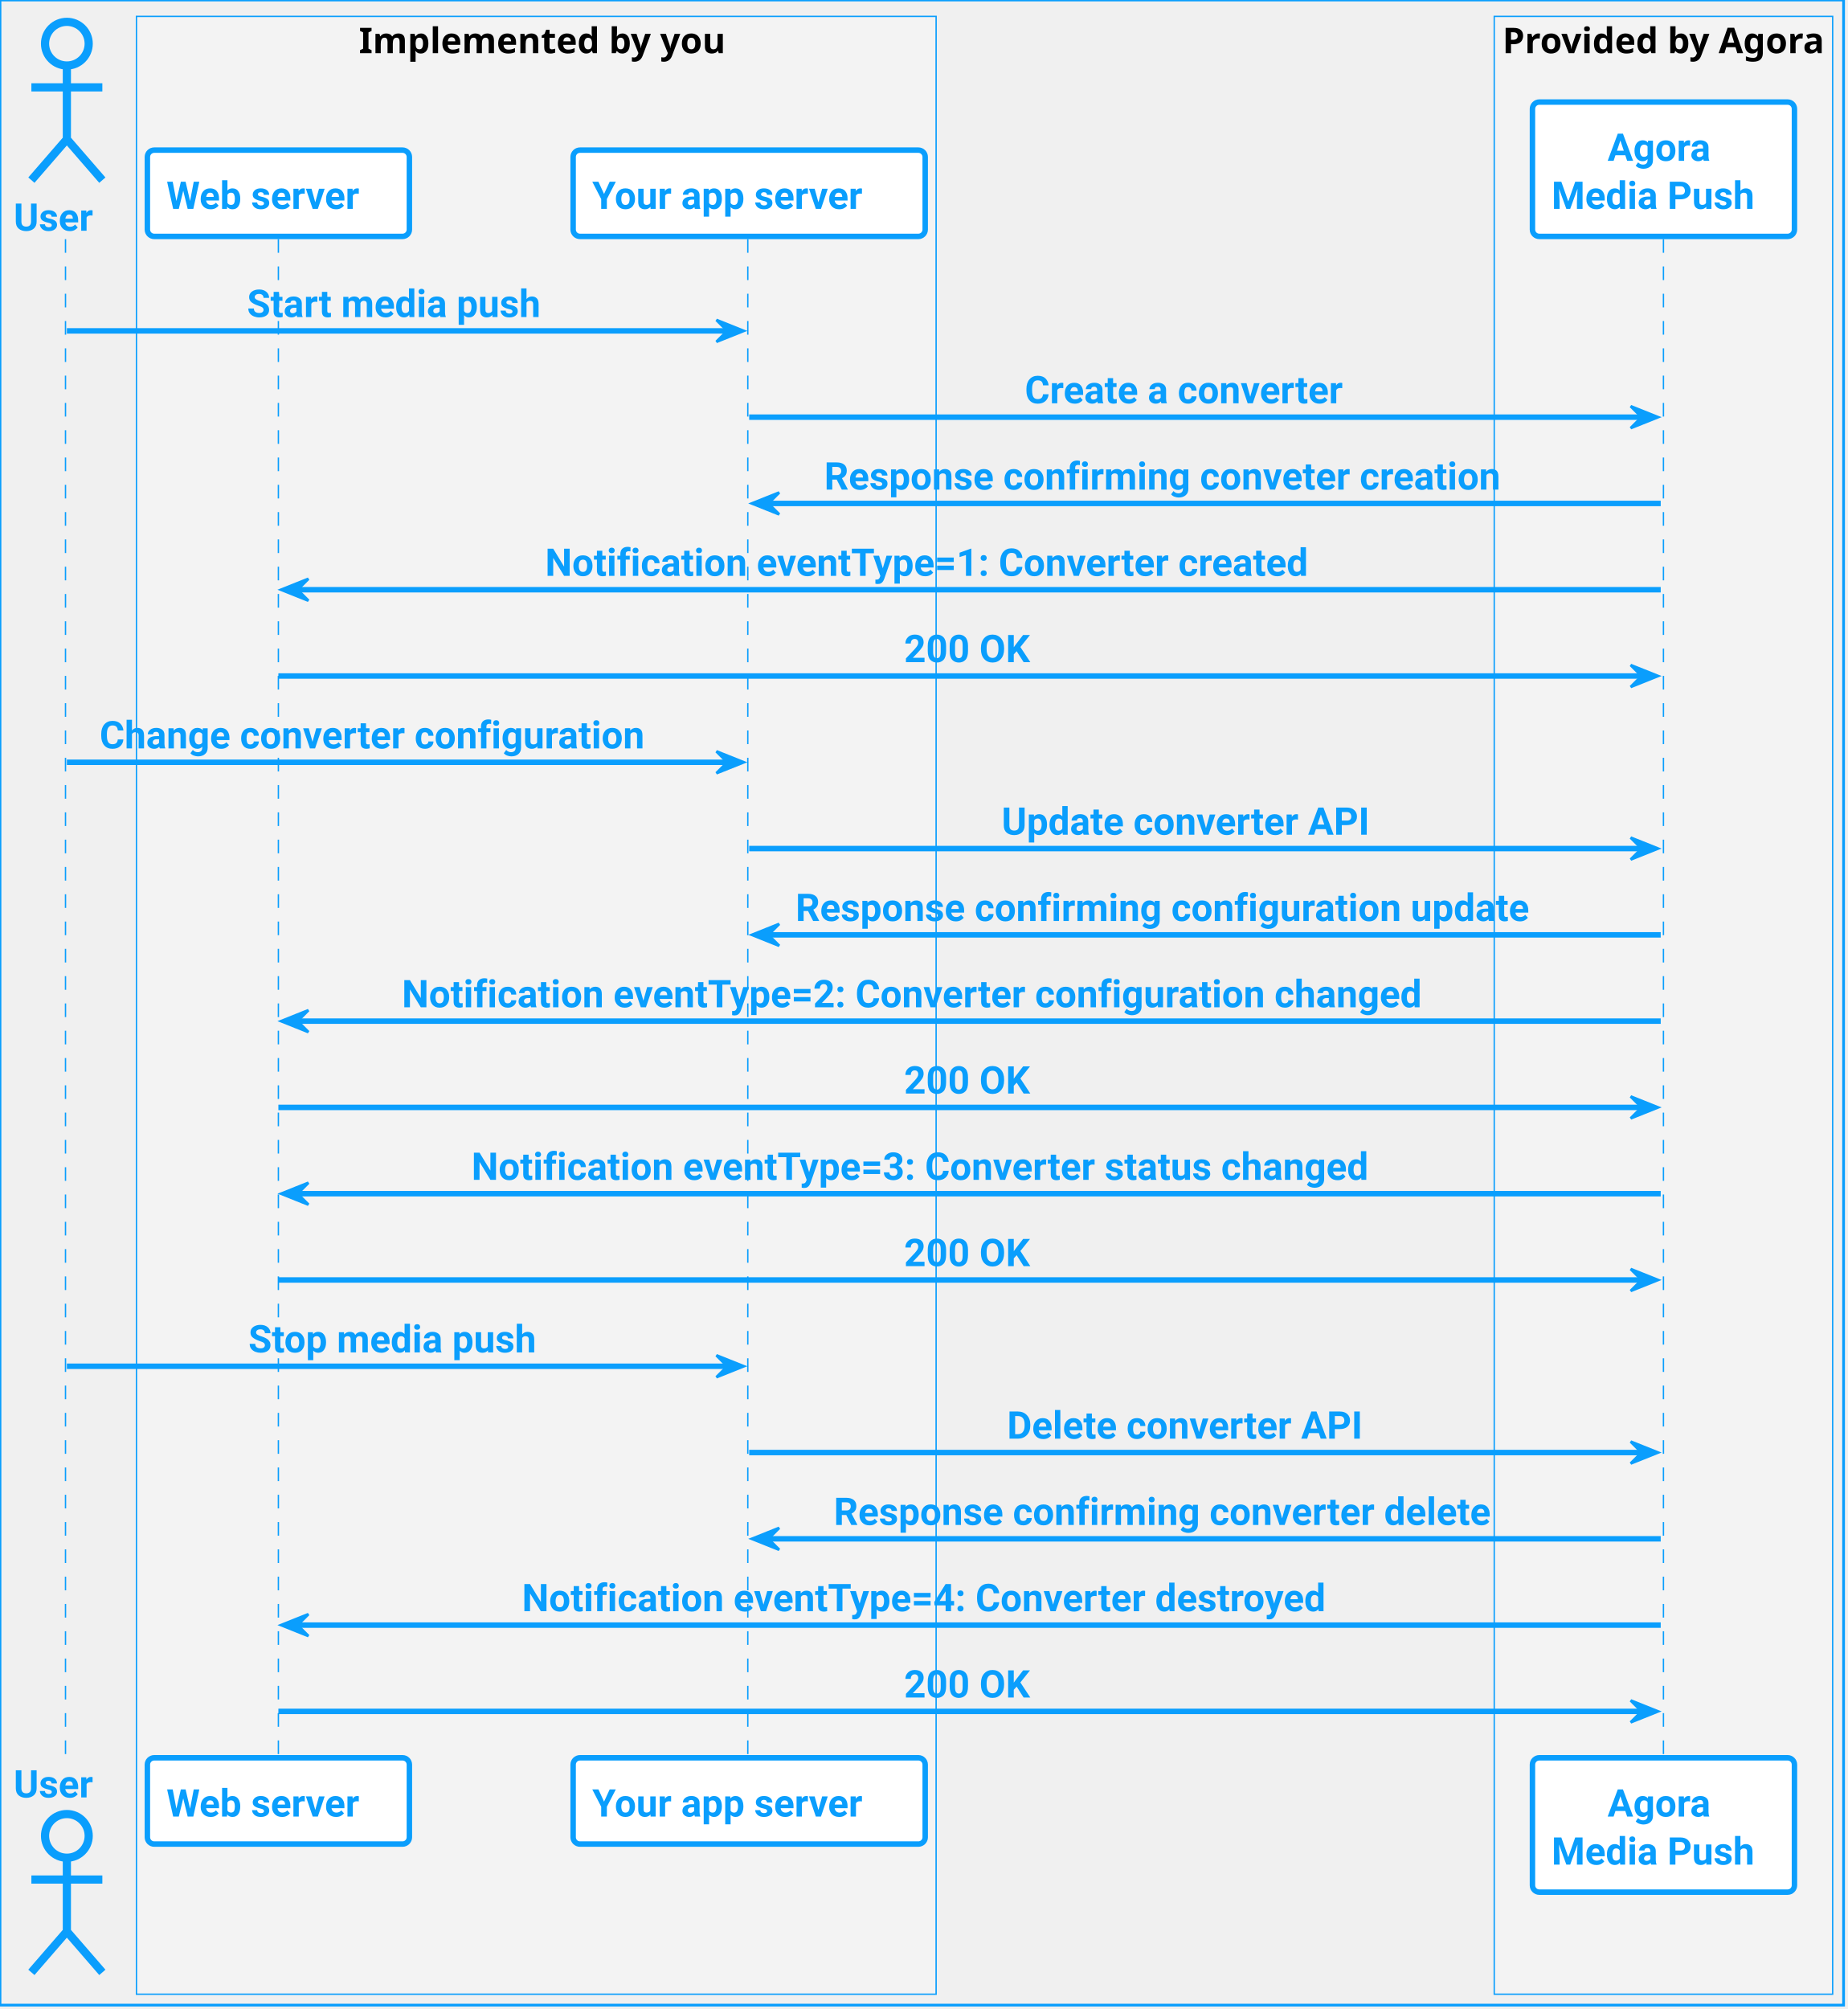
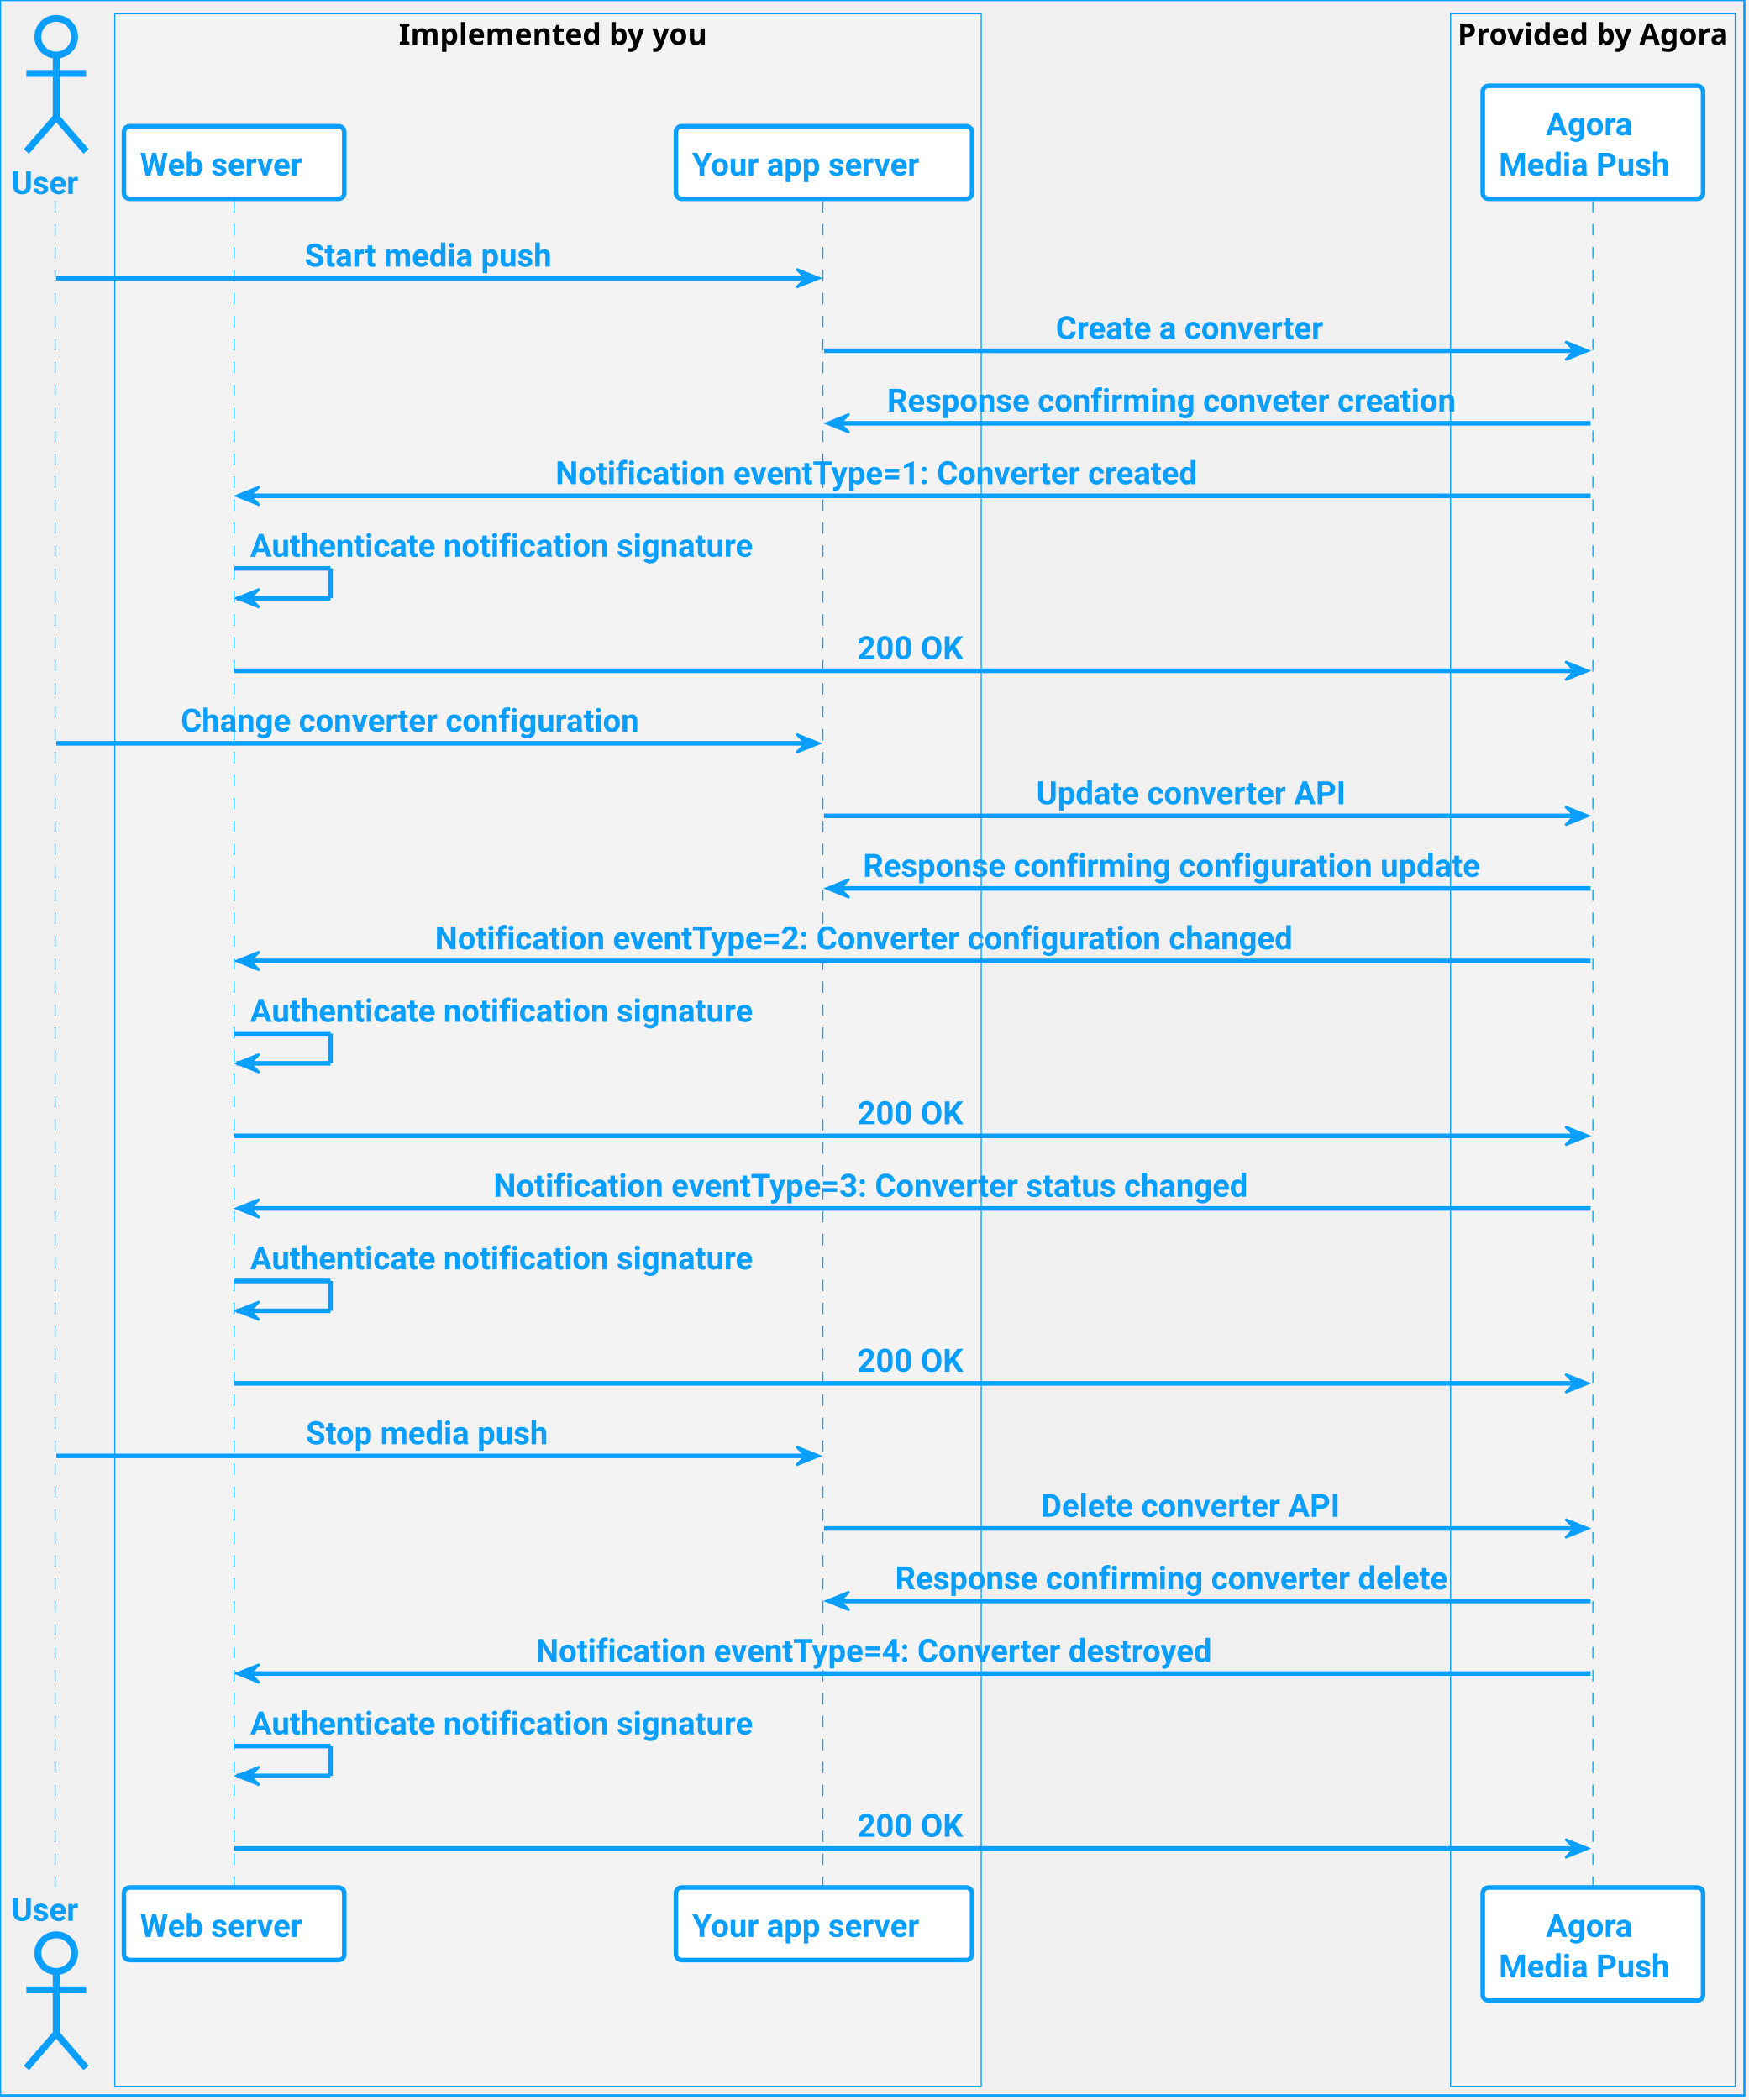
- <svg xmlns="http://www.w3.org/2000/svg" contentStyleType="text/css" height="736px" preserveAspectRatio="none" style="width:677px;height:736px;" version="1.1" viewBox="0 0 677 736" width="677px" zoomAndPan="magnify">
+ <svg xmlns="http://www.w3.org/2000/svg" contentStyleType="text/css" height="915px" preserveAspectRatio="none" style="width:762px;height:915px;" version="1.1" viewBox="0 0 762 915" width="762px" zoomAndPan="magnify">
  <defs />
  <g>
-     <rect fill="none" height="734.578" style="stroke:#0A9EFD;stroke-width:1.0;" width="675.5" x="0" y="0" />
-     <rect fill="#F3F3F3" height="724.578" style="stroke:#0A9EFD;stroke-width:0.5;" width="293" x="50" y="6" />
-     <text fill="#000000" font-family="sans-serif" font-size="13" font-weight="bold" lengthAdjust="spacing" textLength="130" x="131.5" y="19.495">Implemented by you</text>
-     <rect fill="#F3F3F3" height="724.578" style="stroke:#0A9EFD;stroke-width:0.5;" width="124" x="547.5" y="6" />
-     <text fill="#000000" font-family="sans-serif" font-size="13" font-weight="bold" lengthAdjust="spacing" textLength="118" x="550.5" y="19.495">Provided by Agora</text>
-     <line style="stroke:#0A9EFD;stroke-width:0.5;stroke-dasharray:5.0,5.0;" x1="24" x2="24" y1="87.609" y2="644.969" />
-     <line style="stroke:#0A9EFD;stroke-width:0.5;stroke-dasharray:5.0,5.0;" x1="102" x2="102" y1="87.609" y2="644.969" />
-     <line style="stroke:#0A9EFD;stroke-width:0.5;stroke-dasharray:5.0,5.0;" x1="274" x2="274" y1="87.609" y2="644.969" />
-     <line style="stroke:#0A9EFD;stroke-width:0.5;stroke-dasharray:5.0,5.0;" x1="609.5" x2="609.5" y1="87.609" y2="644.969" />
+     <rect fill="none" height="913.016" style="stroke:#0A9EFD;stroke-width:1.0;" width="760" x="0" y="0" />
+     <rect fill="#F3F3F3" height="903.016" style="stroke:#0A9EFD;stroke-width:0.5;" width="377.5" x="50" y="6" />
+     <text fill="#000000" font-family="sans-serif" font-size="13" font-weight="bold" lengthAdjust="spacing" textLength="130" x="173.75" y="19.495">Implemented by you</text>
+     <rect fill="#F3F3F3" height="903.016" style="stroke:#0A9EFD;stroke-width:0.5;" width="124" x="632" y="6" />
+     <text fill="#000000" font-family="sans-serif" font-size="13" font-weight="bold" lengthAdjust="spacing" textLength="118" x="635" y="19.495">Provided by Agora</text>
+     <line style="stroke:#0A9EFD;stroke-width:0.5;stroke-dasharray:5.0,5.0;" x1="24" x2="24" y1="87.609" y2="823.406" />
+     <line style="stroke:#0A9EFD;stroke-width:0.5;stroke-dasharray:5.0,5.0;" x1="102" x2="102" y1="87.609" y2="823.406" />
+     <line style="stroke:#0A9EFD;stroke-width:0.5;stroke-dasharray:5.0,5.0;" x1="358.5" x2="358.5" y1="87.609" y2="823.406" />
+     <line style="stroke:#0A9EFD;stroke-width:0.5;stroke-dasharray:5.0,5.0;" x1="694" x2="694" y1="87.609" y2="823.406" />
    <text fill="#0A9EFD" font-family="Roboto" font-size="14" font-weight="bold" lengthAdjust="spacing" textLength="33" x="5" y="84.533">User</text>
    <ellipse cx="24.5" cy="16" fill="none" rx="8" ry="8" style="stroke:#0A9EFD;stroke-width:3.0;" />
    <path d="M24.5,24 L24.5,51 M11.5,32 L37.5,32 M24.5,51 L11.5,66 M24.5,51 L37.5,66 " fill="none" style="stroke:#0A9EFD;stroke-width:3.0;" />
-     <text fill="#0A9EFD" font-family="Roboto" font-size="14" font-weight="bold" lengthAdjust="spacing" textLength="33" x="5" y="658.502">User</text>
-     <ellipse cx="24.5" cy="672.578" fill="none" rx="8" ry="8" style="stroke:#0A9EFD;stroke-width:3.0;" />
-     <path d="M24.5,680.578 L24.5,707.578 M11.5,688.578 L37.5,688.578 M24.5,707.578 L11.5,722.578 M24.5,707.578 L37.5,722.578 " fill="none" style="stroke:#0A9EFD;stroke-width:3.0;" />
+     <text fill="#0A9EFD" font-family="Roboto" font-size="14" font-weight="bold" lengthAdjust="spacing" textLength="33" x="5" y="836.939">User</text>
+     <ellipse cx="24.5" cy="851.016" fill="none" rx="8" ry="8" style="stroke:#0A9EFD;stroke-width:3.0;" />
+     <path d="M24.5,859.016 L24.5,886.016 M11.5,867.016 L37.5,867.016 M24.5,886.016 L11.5,901.016 M24.5,886.016 L37.5,901.016 " fill="none" style="stroke:#0A9EFD;stroke-width:3.0;" />
    <rect fill="#FFFFFF" height="31.609" rx="2.5" ry="2.5" style="stroke:#0A9EFD;stroke-width:2.0;" width="96" x="54" y="55" />
    <text fill="#0A9EFD" font-family="Roboto" font-size="14" font-weight="bold" lengthAdjust="spacing" textLength="82" x="61" y="76.533">Web server</text>
-     <rect fill="#FFFFFF" height="31.609" rx="2.5" ry="2.5" style="stroke:#0A9EFD;stroke-width:2.0;" width="96" x="54" y="643.969" />
-     <text fill="#0A9EFD" font-family="Roboto" font-size="14" font-weight="bold" lengthAdjust="spacing" textLength="82" x="61" y="665.502">Web server</text>
-     <rect fill="#FFFFFF" height="31.609" rx="2.5" ry="2.5" style="stroke:#0A9EFD;stroke-width:2.0;" width="129" x="210" y="55" />
-     <text fill="#0A9EFD" font-family="Roboto" font-size="14" font-weight="bold" lengthAdjust="spacing" textLength="115" x="217" y="76.533">Your app server</text>
-     <rect fill="#FFFFFF" height="31.609" rx="2.5" ry="2.5" style="stroke:#0A9EFD;stroke-width:2.0;" width="129" x="210" y="643.969" />
-     <text fill="#0A9EFD" font-family="Roboto" font-size="14" font-weight="bold" lengthAdjust="spacing" textLength="115" x="217" y="665.502">Your app server</text>
-     <rect fill="#FFFFFF" height="49.219" rx="2.5" ry="2.5" style="stroke:#0A9EFD;stroke-width:2.0;" width="96" x="561.5" y="37.391" />
-     <text fill="#0A9EFD" font-family="Roboto" font-size="14" font-weight="bold" lengthAdjust="spacing" textLength="41" x="589" y="58.924">Agora</text>
-     <text fill="#0A9EFD" font-family="Roboto" font-size="14" font-weight="bold" lengthAdjust="spacing" textLength="82" x="568.5" y="76.533">Media Push</text>
-     <rect fill="#FFFFFF" height="49.219" rx="2.5" ry="2.5" style="stroke:#0A9EFD;stroke-width:2.0;" width="96" x="561.5" y="643.969" />
-     <text fill="#0A9EFD" font-family="Roboto" font-size="14" font-weight="bold" lengthAdjust="spacing" textLength="41" x="589" y="665.502">Agora</text>
-     <text fill="#0A9EFD" font-family="Roboto" font-size="14" font-weight="bold" lengthAdjust="spacing" textLength="82" x="568.5" y="683.111">Media Push</text>
-     <polygon fill="#0A9EFD" points="262.5,117.219,272.5,121.219,262.5,125.219,266.5,121.219" style="stroke:#0A9EFD;stroke-width:1.0;" />
-     <line style="stroke:#0A9EFD;stroke-width:2.0;" x1="24.5" x2="268.5" y1="121.219" y2="121.219" />
-     <text fill="#0A9EFD" font-family="Roboto" font-size="14" font-weight="bold" lengthAdjust="spacing" textLength="118" x="90.5" y="116.143">Start media push</text>
-     <polygon fill="#0A9EFD" points="597.5,148.828,607.5,152.828,597.5,156.828,601.5,152.828" style="stroke:#0A9EFD;stroke-width:1.0;" />
-     <line style="stroke:#0A9EFD;stroke-width:2.0;" x1="274.5" x2="603.5" y1="152.828" y2="152.828" />
-     <text fill="#0A9EFD" font-family="Roboto" font-size="14" font-weight="bold" lengthAdjust="spacing" textLength="133" x="375.5" y="147.752">Create a converter</text>
-     <polygon fill="#0A9EFD" points="285.5,180.438,275.5,184.438,285.5,188.438,281.5,184.438" style="stroke:#0A9EFD;stroke-width:1.0;" />
-     <line style="stroke:#0A9EFD;stroke-width:2.0;" x1="279.5" x2="608.5" y1="184.438" y2="184.438" />
-     <text fill="#0A9EFD" font-family="Roboto" font-size="14" font-weight="bold" lengthAdjust="spacing" textLength="280" x="302" y="179.361">Response confirming conveter creation</text>
+     <rect fill="#FFFFFF" height="31.609" rx="2.5" ry="2.5" style="stroke:#0A9EFD;stroke-width:2.0;" width="96" x="54" y="822.406" />
+     <text fill="#0A9EFD" font-family="Roboto" font-size="14" font-weight="bold" lengthAdjust="spacing" textLength="82" x="61" y="843.939">Web server</text>
+     <rect fill="#FFFFFF" height="31.609" rx="2.5" ry="2.5" style="stroke:#0A9EFD;stroke-width:2.0;" width="129" x="294.5" y="55" />
+     <text fill="#0A9EFD" font-family="Roboto" font-size="14" font-weight="bold" lengthAdjust="spacing" textLength="115" x="301.5" y="76.533">Your app server</text>
+     <rect fill="#FFFFFF" height="31.609" rx="2.5" ry="2.5" style="stroke:#0A9EFD;stroke-width:2.0;" width="129" x="294.5" y="822.406" />
+     <text fill="#0A9EFD" font-family="Roboto" font-size="14" font-weight="bold" lengthAdjust="spacing" textLength="115" x="301.5" y="843.939">Your app server</text>
+     <rect fill="#FFFFFF" height="49.219" rx="2.5" ry="2.5" style="stroke:#0A9EFD;stroke-width:2.0;" width="96" x="646" y="37.391" />
+     <text fill="#0A9EFD" font-family="Roboto" font-size="14" font-weight="bold" lengthAdjust="spacing" textLength="41" x="673.5" y="58.924">Agora</text>
+     <text fill="#0A9EFD" font-family="Roboto" font-size="14" font-weight="bold" lengthAdjust="spacing" textLength="82" x="653" y="76.533">Media Push</text>
+     <rect fill="#FFFFFF" height="49.219" rx="2.5" ry="2.5" style="stroke:#0A9EFD;stroke-width:2.0;" width="96" x="646" y="822.406" />
+     <text fill="#0A9EFD" font-family="Roboto" font-size="14" font-weight="bold" lengthAdjust="spacing" textLength="41" x="673.5" y="843.939">Agora</text>
+     <text fill="#0A9EFD" font-family="Roboto" font-size="14" font-weight="bold" lengthAdjust="spacing" textLength="82" x="653" y="861.549">Media Push</text>
+     <polygon fill="#0A9EFD" points="347,117.219,357,121.219,347,125.219,351,121.219" style="stroke:#0A9EFD;stroke-width:1.0;" />
+     <line style="stroke:#0A9EFD;stroke-width:2.0;" x1="24.5" x2="353" y1="121.219" y2="121.219" />
+     <text fill="#0A9EFD" font-family="Roboto" font-size="14" font-weight="bold" lengthAdjust="spacing" textLength="118" x="132.75" y="116.143">Start media push</text>
+     <polygon fill="#0A9EFD" points="682,148.828,692,152.828,682,156.828,686,152.828" style="stroke:#0A9EFD;stroke-width:1.0;" />
+     <line style="stroke:#0A9EFD;stroke-width:2.0;" x1="359" x2="688" y1="152.828" y2="152.828" />
+     <text fill="#0A9EFD" font-family="Roboto" font-size="14" font-weight="bold" lengthAdjust="spacing" textLength="133" x="460" y="147.752">Create a converter</text>
+     <polygon fill="#0A9EFD" points="370,180.438,360,184.438,370,188.438,366,184.438" style="stroke:#0A9EFD;stroke-width:1.0;" />
+     <line style="stroke:#0A9EFD;stroke-width:2.0;" x1="364" x2="693" y1="184.438" y2="184.438" />
+     <text fill="#0A9EFD" font-family="Roboto" font-size="14" font-weight="bold" lengthAdjust="spacing" textLength="280" x="386.5" y="179.361">Response confirming conveter creation</text>
    <polygon fill="#0A9EFD" points="113,212.047,103,216.047,113,220.047,109,216.047" style="stroke:#0A9EFD;stroke-width:1.0;" />
-     <line style="stroke:#0A9EFD;stroke-width:2.0;" x1="107" x2="608.5" y1="216.047" y2="216.047" />
-     <text fill="#0A9EFD" font-family="Roboto" font-size="14" font-weight="bold" lengthAdjust="spacing" textLength="312" x="199.75" y="210.971">Notification eventType=1: Converter created</text>
-     <polygon fill="#0A9EFD" points="597.5,243.656,607.5,247.656,597.5,251.656,601.5,247.656" style="stroke:#0A9EFD;stroke-width:1.0;" />
-     <line style="stroke:#0A9EFD;stroke-width:2.0;" x1="102" x2="603.5" y1="247.656" y2="247.656" />
-     <text fill="#0A9EFD" font-family="Roboto" font-size="14" font-weight="bold" lengthAdjust="spacing" textLength="49" x="331.25" y="242.58">200 OK</text>
-     <polygon fill="#0A9EFD" points="262.5,275.266,272.5,279.266,262.5,283.266,266.5,279.266" style="stroke:#0A9EFD;stroke-width:1.0;" />
-     <line style="stroke:#0A9EFD;stroke-width:2.0;" x1="24.5" x2="268.5" y1="279.266" y2="279.266" />
-     <text fill="#0A9EFD" font-family="Roboto" font-size="14" font-weight="bold" lengthAdjust="spacing" textLength="226" x="36.5" y="274.19">Change converter configuration</text>
-     <polygon fill="#0A9EFD" points="597.5,306.875,607.5,310.875,597.5,314.875,601.5,310.875" style="stroke:#0A9EFD;stroke-width:1.0;" />
-     <line style="stroke:#0A9EFD;stroke-width:2.0;" x1="274.5" x2="603.5" y1="310.875" y2="310.875" />
-     <text fill="#0A9EFD" font-family="Roboto" font-size="14" font-weight="bold" lengthAdjust="spacing" textLength="150" x="367" y="305.799">Update converter API</text>
-     <polygon fill="#0A9EFD" points="285.5,338.484,275.5,342.484,285.5,346.484,281.5,342.484" style="stroke:#0A9EFD;stroke-width:1.0;" />
-     <line style="stroke:#0A9EFD;stroke-width:2.0;" x1="279.5" x2="608.5" y1="342.484" y2="342.484" />
-     <text fill="#0A9EFD" font-family="Roboto" font-size="14" font-weight="bold" lengthAdjust="spacing" textLength="301" x="291.5" y="337.408">Response confirming configuration update</text>
-     <polygon fill="#0A9EFD" points="113,370.094,103,374.094,113,378.094,109,374.094" style="stroke:#0A9EFD;stroke-width:1.0;" />
-     <line style="stroke:#0A9EFD;stroke-width:2.0;" x1="107" x2="608.5" y1="374.094" y2="374.094" />
-     <text fill="#0A9EFD" font-family="Roboto" font-size="14" font-weight="bold" lengthAdjust="spacing" textLength="417" x="147.25" y="369.018">Notification eventType=2: Converter configuration changed</text>
-     <polygon fill="#0A9EFD" points="597.5,401.703,607.5,405.703,597.5,409.703,601.5,405.703" style="stroke:#0A9EFD;stroke-width:1.0;" />
-     <line style="stroke:#0A9EFD;stroke-width:2.0;" x1="102" x2="603.5" y1="405.703" y2="405.703" />
-     <text fill="#0A9EFD" font-family="Roboto" font-size="14" font-weight="bold" lengthAdjust="spacing" textLength="49" x="331.25" y="400.627">200 OK</text>
-     <polygon fill="#0A9EFD" points="113,433.312,103,437.312,113,441.312,109,437.312" style="stroke:#0A9EFD;stroke-width:1.0;" />
-     <line style="stroke:#0A9EFD;stroke-width:2.0;" x1="107" x2="608.5" y1="437.312" y2="437.312" />
-     <text fill="#0A9EFD" font-family="Roboto" font-size="14" font-weight="bold" lengthAdjust="spacing" textLength="366" x="172.75" y="432.236">Notification eventType=3: Converter status changed</text>
-     <polygon fill="#0A9EFD" points="597.5,464.922,607.5,468.922,597.5,472.922,601.5,468.922" style="stroke:#0A9EFD;stroke-width:1.0;" />
-     <line style="stroke:#0A9EFD;stroke-width:2.0;" x1="102" x2="603.5" y1="468.922" y2="468.922" />
-     <text fill="#0A9EFD" font-family="Roboto" font-size="14" font-weight="bold" lengthAdjust="spacing" textLength="49" x="331.25" y="463.846">200 OK</text>
-     <polygon fill="#0A9EFD" points="262.5,496.531,272.5,500.531,262.5,504.531,266.5,500.531" style="stroke:#0A9EFD;stroke-width:1.0;" />
-     <line style="stroke:#0A9EFD;stroke-width:2.0;" x1="24.5" x2="268.5" y1="500.531" y2="500.531" />
-     <text fill="#0A9EFD" font-family="Roboto" font-size="14" font-weight="bold" lengthAdjust="spacing" textLength="117" x="91" y="495.455">Stop media push</text>
-     <polygon fill="#0A9EFD" points="597.5,528.141,607.5,532.141,597.5,536.141,601.5,532.141" style="stroke:#0A9EFD;stroke-width:1.0;" />
-     <line style="stroke:#0A9EFD;stroke-width:2.0;" x1="274.5" x2="603.5" y1="532.141" y2="532.141" />
-     <text fill="#0A9EFD" font-family="Roboto" font-size="14" font-weight="bold" lengthAdjust="spacing" textLength="146" x="369" y="527.064">Delete converter API</text>
-     <polygon fill="#0A9EFD" points="285.5,559.75,275.5,563.75,285.5,567.75,281.5,563.75" style="stroke:#0A9EFD;stroke-width:1.0;" />
-     <line style="stroke:#0A9EFD;stroke-width:2.0;" x1="279.5" x2="608.5" y1="563.75" y2="563.75" />
-     <text fill="#0A9EFD" font-family="Roboto" font-size="14" font-weight="bold" lengthAdjust="spacing" textLength="273" x="305.5" y="558.674">Response confirming converter delete</text>
-     <polygon fill="#0A9EFD" points="113,591.359,103,595.359,113,599.359,109,595.359" style="stroke:#0A9EFD;stroke-width:1.0;" />
-     <line style="stroke:#0A9EFD;stroke-width:2.0;" x1="107" x2="608.5" y1="595.359" y2="595.359" />
-     <text fill="#0A9EFD" font-family="Roboto" font-size="14" font-weight="bold" lengthAdjust="spacing" textLength="329" x="191.25" y="590.283">Notification eventType=4: Converter destroyed</text>
-     <polygon fill="#0A9EFD" points="597.5,622.969,607.5,626.969,597.5,630.969,601.5,626.969" style="stroke:#0A9EFD;stroke-width:1.0;" />
-     <line style="stroke:#0A9EFD;stroke-width:2.0;" x1="102" x2="603.5" y1="626.969" y2="626.969" />
-     <text fill="#0A9EFD" font-family="Roboto" font-size="14" font-weight="bold" lengthAdjust="spacing" textLength="49" x="331.25" y="621.893">200 OK</text>
+     <line style="stroke:#0A9EFD;stroke-width:2.0;" x1="107" x2="693" y1="216.047" y2="216.047" />
+     <text fill="#0A9EFD" font-family="Roboto" font-size="14" font-weight="bold" lengthAdjust="spacing" textLength="312" x="242" y="210.971">Notification eventType=1: Converter created</text>
+     <line style="stroke:#0A9EFD;stroke-width:2.0;" x1="102" x2="144" y1="247.656" y2="247.656" />
+     <line style="stroke:#0A9EFD;stroke-width:2.0;" x1="144" x2="144" y1="247.656" y2="260.656" />
+     <line style="stroke:#0A9EFD;stroke-width:2.0;" x1="103" x2="144" y1="260.656" y2="260.656" />
+     <polygon fill="#0A9EFD" points="113,256.656,103,260.656,113,264.656,109,260.656" style="stroke:#0A9EFD;stroke-width:1.0;" />
+     <text fill="#0A9EFD" font-family="Roboto" font-size="14" font-weight="bold" lengthAdjust="spacing" textLength="243" x="109" y="242.58">Authenticate notification signature</text>
+     <polygon fill="#0A9EFD" points="682,288.266,692,292.266,682,296.266,686,292.266" style="stroke:#0A9EFD;stroke-width:1.0;" />
+     <line style="stroke:#0A9EFD;stroke-width:2.0;" x1="102" x2="688" y1="292.266" y2="292.266" />
+     <text fill="#0A9EFD" font-family="Roboto" font-size="14" font-weight="bold" lengthAdjust="spacing" textLength="49" x="373.5" y="287.19">200 OK</text>
+     <polygon fill="#0A9EFD" points="347,319.875,357,323.875,347,327.875,351,323.875" style="stroke:#0A9EFD;stroke-width:1.0;" />
+     <line style="stroke:#0A9EFD;stroke-width:2.0;" x1="24.5" x2="353" y1="323.875" y2="323.875" />
+     <text fill="#0A9EFD" font-family="Roboto" font-size="14" font-weight="bold" lengthAdjust="spacing" textLength="226" x="78.75" y="318.799">Change converter configuration</text>
+     <polygon fill="#0A9EFD" points="682,351.484,692,355.484,682,359.484,686,355.484" style="stroke:#0A9EFD;stroke-width:1.0;" />
+     <line style="stroke:#0A9EFD;stroke-width:2.0;" x1="359" x2="688" y1="355.484" y2="355.484" />
+     <text fill="#0A9EFD" font-family="Roboto" font-size="14" font-weight="bold" lengthAdjust="spacing" textLength="150" x="451.5" y="350.408">Update converter API</text>
+     <polygon fill="#0A9EFD" points="370,383.094,360,387.094,370,391.094,366,387.094" style="stroke:#0A9EFD;stroke-width:1.0;" />
+     <line style="stroke:#0A9EFD;stroke-width:2.0;" x1="364" x2="693" y1="387.094" y2="387.094" />
+     <text fill="#0A9EFD" font-family="Roboto" font-size="14" font-weight="bold" lengthAdjust="spacing" textLength="301" x="376" y="382.018">Response confirming configuration update</text>
+     <polygon fill="#0A9EFD" points="113,414.703,103,418.703,113,422.703,109,418.703" style="stroke:#0A9EFD;stroke-width:1.0;" />
+     <line style="stroke:#0A9EFD;stroke-width:2.0;" x1="107" x2="693" y1="418.703" y2="418.703" />
+     <text fill="#0A9EFD" font-family="Roboto" font-size="14" font-weight="bold" lengthAdjust="spacing" textLength="417" x="189.5" y="413.627">Notification eventType=2: Converter configuration changed</text>
+     <line style="stroke:#0A9EFD;stroke-width:2.0;" x1="102" x2="144" y1="450.312" y2="450.312" />
+     <line style="stroke:#0A9EFD;stroke-width:2.0;" x1="144" x2="144" y1="450.312" y2="463.312" />
+     <line style="stroke:#0A9EFD;stroke-width:2.0;" x1="103" x2="144" y1="463.312" y2="463.312" />
+     <polygon fill="#0A9EFD" points="113,459.312,103,463.312,113,467.312,109,463.312" style="stroke:#0A9EFD;stroke-width:1.0;" />
+     <text fill="#0A9EFD" font-family="Roboto" font-size="14" font-weight="bold" lengthAdjust="spacing" textLength="243" x="109" y="445.236">Authenticate notification signature</text>
+     <polygon fill="#0A9EFD" points="682,490.922,692,494.922,682,498.922,686,494.922" style="stroke:#0A9EFD;stroke-width:1.0;" />
+     <line style="stroke:#0A9EFD;stroke-width:2.0;" x1="102" x2="688" y1="494.922" y2="494.922" />
+     <text fill="#0A9EFD" font-family="Roboto" font-size="14" font-weight="bold" lengthAdjust="spacing" textLength="49" x="373.5" y="489.846">200 OK</text>
+     <polygon fill="#0A9EFD" points="113,522.531,103,526.531,113,530.531,109,526.531" style="stroke:#0A9EFD;stroke-width:1.0;" />
+     <line style="stroke:#0A9EFD;stroke-width:2.0;" x1="107" x2="693" y1="526.531" y2="526.531" />
+     <text fill="#0A9EFD" font-family="Roboto" font-size="14" font-weight="bold" lengthAdjust="spacing" textLength="366" x="215" y="521.455">Notification eventType=3: Converter status changed</text>
+     <line style="stroke:#0A9EFD;stroke-width:2.0;" x1="102" x2="144" y1="558.141" y2="558.141" />
+     <line style="stroke:#0A9EFD;stroke-width:2.0;" x1="144" x2="144" y1="558.141" y2="571.141" />
+     <line style="stroke:#0A9EFD;stroke-width:2.0;" x1="103" x2="144" y1="571.141" y2="571.141" />
+     <polygon fill="#0A9EFD" points="113,567.141,103,571.141,113,575.141,109,571.141" style="stroke:#0A9EFD;stroke-width:1.0;" />
+     <text fill="#0A9EFD" font-family="Roboto" font-size="14" font-weight="bold" lengthAdjust="spacing" textLength="243" x="109" y="553.064">Authenticate notification signature</text>
+     <polygon fill="#0A9EFD" points="682,598.75,692,602.75,682,606.75,686,602.75" style="stroke:#0A9EFD;stroke-width:1.0;" />
+     <line style="stroke:#0A9EFD;stroke-width:2.0;" x1="102" x2="688" y1="602.75" y2="602.75" />
+     <text fill="#0A9EFD" font-family="Roboto" font-size="14" font-weight="bold" lengthAdjust="spacing" textLength="49" x="373.5" y="597.674">200 OK</text>
+     <polygon fill="#0A9EFD" points="347,630.359,357,634.359,347,638.359,351,634.359" style="stroke:#0A9EFD;stroke-width:1.0;" />
+     <line style="stroke:#0A9EFD;stroke-width:2.0;" x1="24.5" x2="353" y1="634.359" y2="634.359" />
+     <text fill="#0A9EFD" font-family="Roboto" font-size="14" font-weight="bold" lengthAdjust="spacing" textLength="117" x="133.25" y="629.283">Stop media push</text>
+     <polygon fill="#0A9EFD" points="682,661.969,692,665.969,682,669.969,686,665.969" style="stroke:#0A9EFD;stroke-width:1.0;" />
+     <line style="stroke:#0A9EFD;stroke-width:2.0;" x1="359" x2="688" y1="665.969" y2="665.969" />
+     <text fill="#0A9EFD" font-family="Roboto" font-size="14" font-weight="bold" lengthAdjust="spacing" textLength="146" x="453.5" y="660.893">Delete converter API</text>
+     <polygon fill="#0A9EFD" points="370,693.578,360,697.578,370,701.578,366,697.578" style="stroke:#0A9EFD;stroke-width:1.0;" />
+     <line style="stroke:#0A9EFD;stroke-width:2.0;" x1="364" x2="693" y1="697.578" y2="697.578" />
+     <text fill="#0A9EFD" font-family="Roboto" font-size="14" font-weight="bold" lengthAdjust="spacing" textLength="273" x="390" y="692.502">Response confirming converter delete</text>
+     <polygon fill="#0A9EFD" points="113,725.188,103,729.188,113,733.188,109,729.188" style="stroke:#0A9EFD;stroke-width:1.0;" />
+     <line style="stroke:#0A9EFD;stroke-width:2.0;" x1="107" x2="693" y1="729.188" y2="729.188" />
+     <text fill="#0A9EFD" font-family="Roboto" font-size="14" font-weight="bold" lengthAdjust="spacing" textLength="329" x="233.5" y="724.111">Notification eventType=4: Converter destroyed</text>
+     <line style="stroke:#0A9EFD;stroke-width:2.0;" x1="102" x2="144" y1="760.797" y2="760.797" />
+     <line style="stroke:#0A9EFD;stroke-width:2.0;" x1="144" x2="144" y1="760.797" y2="773.797" />
+     <line style="stroke:#0A9EFD;stroke-width:2.0;" x1="103" x2="144" y1="773.797" y2="773.797" />
+     <polygon fill="#0A9EFD" points="113,769.797,103,773.797,113,777.797,109,773.797" style="stroke:#0A9EFD;stroke-width:1.0;" />
+     <text fill="#0A9EFD" font-family="Roboto" font-size="14" font-weight="bold" lengthAdjust="spacing" textLength="243" x="109" y="755.721">Authenticate notification signature</text>
+     <polygon fill="#0A9EFD" points="682,801.406,692,805.406,682,809.406,686,805.406" style="stroke:#0A9EFD;stroke-width:1.0;" />
+     <line style="stroke:#0A9EFD;stroke-width:2.0;" x1="102" x2="688" y1="805.406" y2="805.406" />
+     <text fill="#0A9EFD" font-family="Roboto" font-size="14" font-weight="bold" lengthAdjust="spacing" textLength="49" x="373.5" y="800.33">200 OK</text>
  </g>
</svg>
